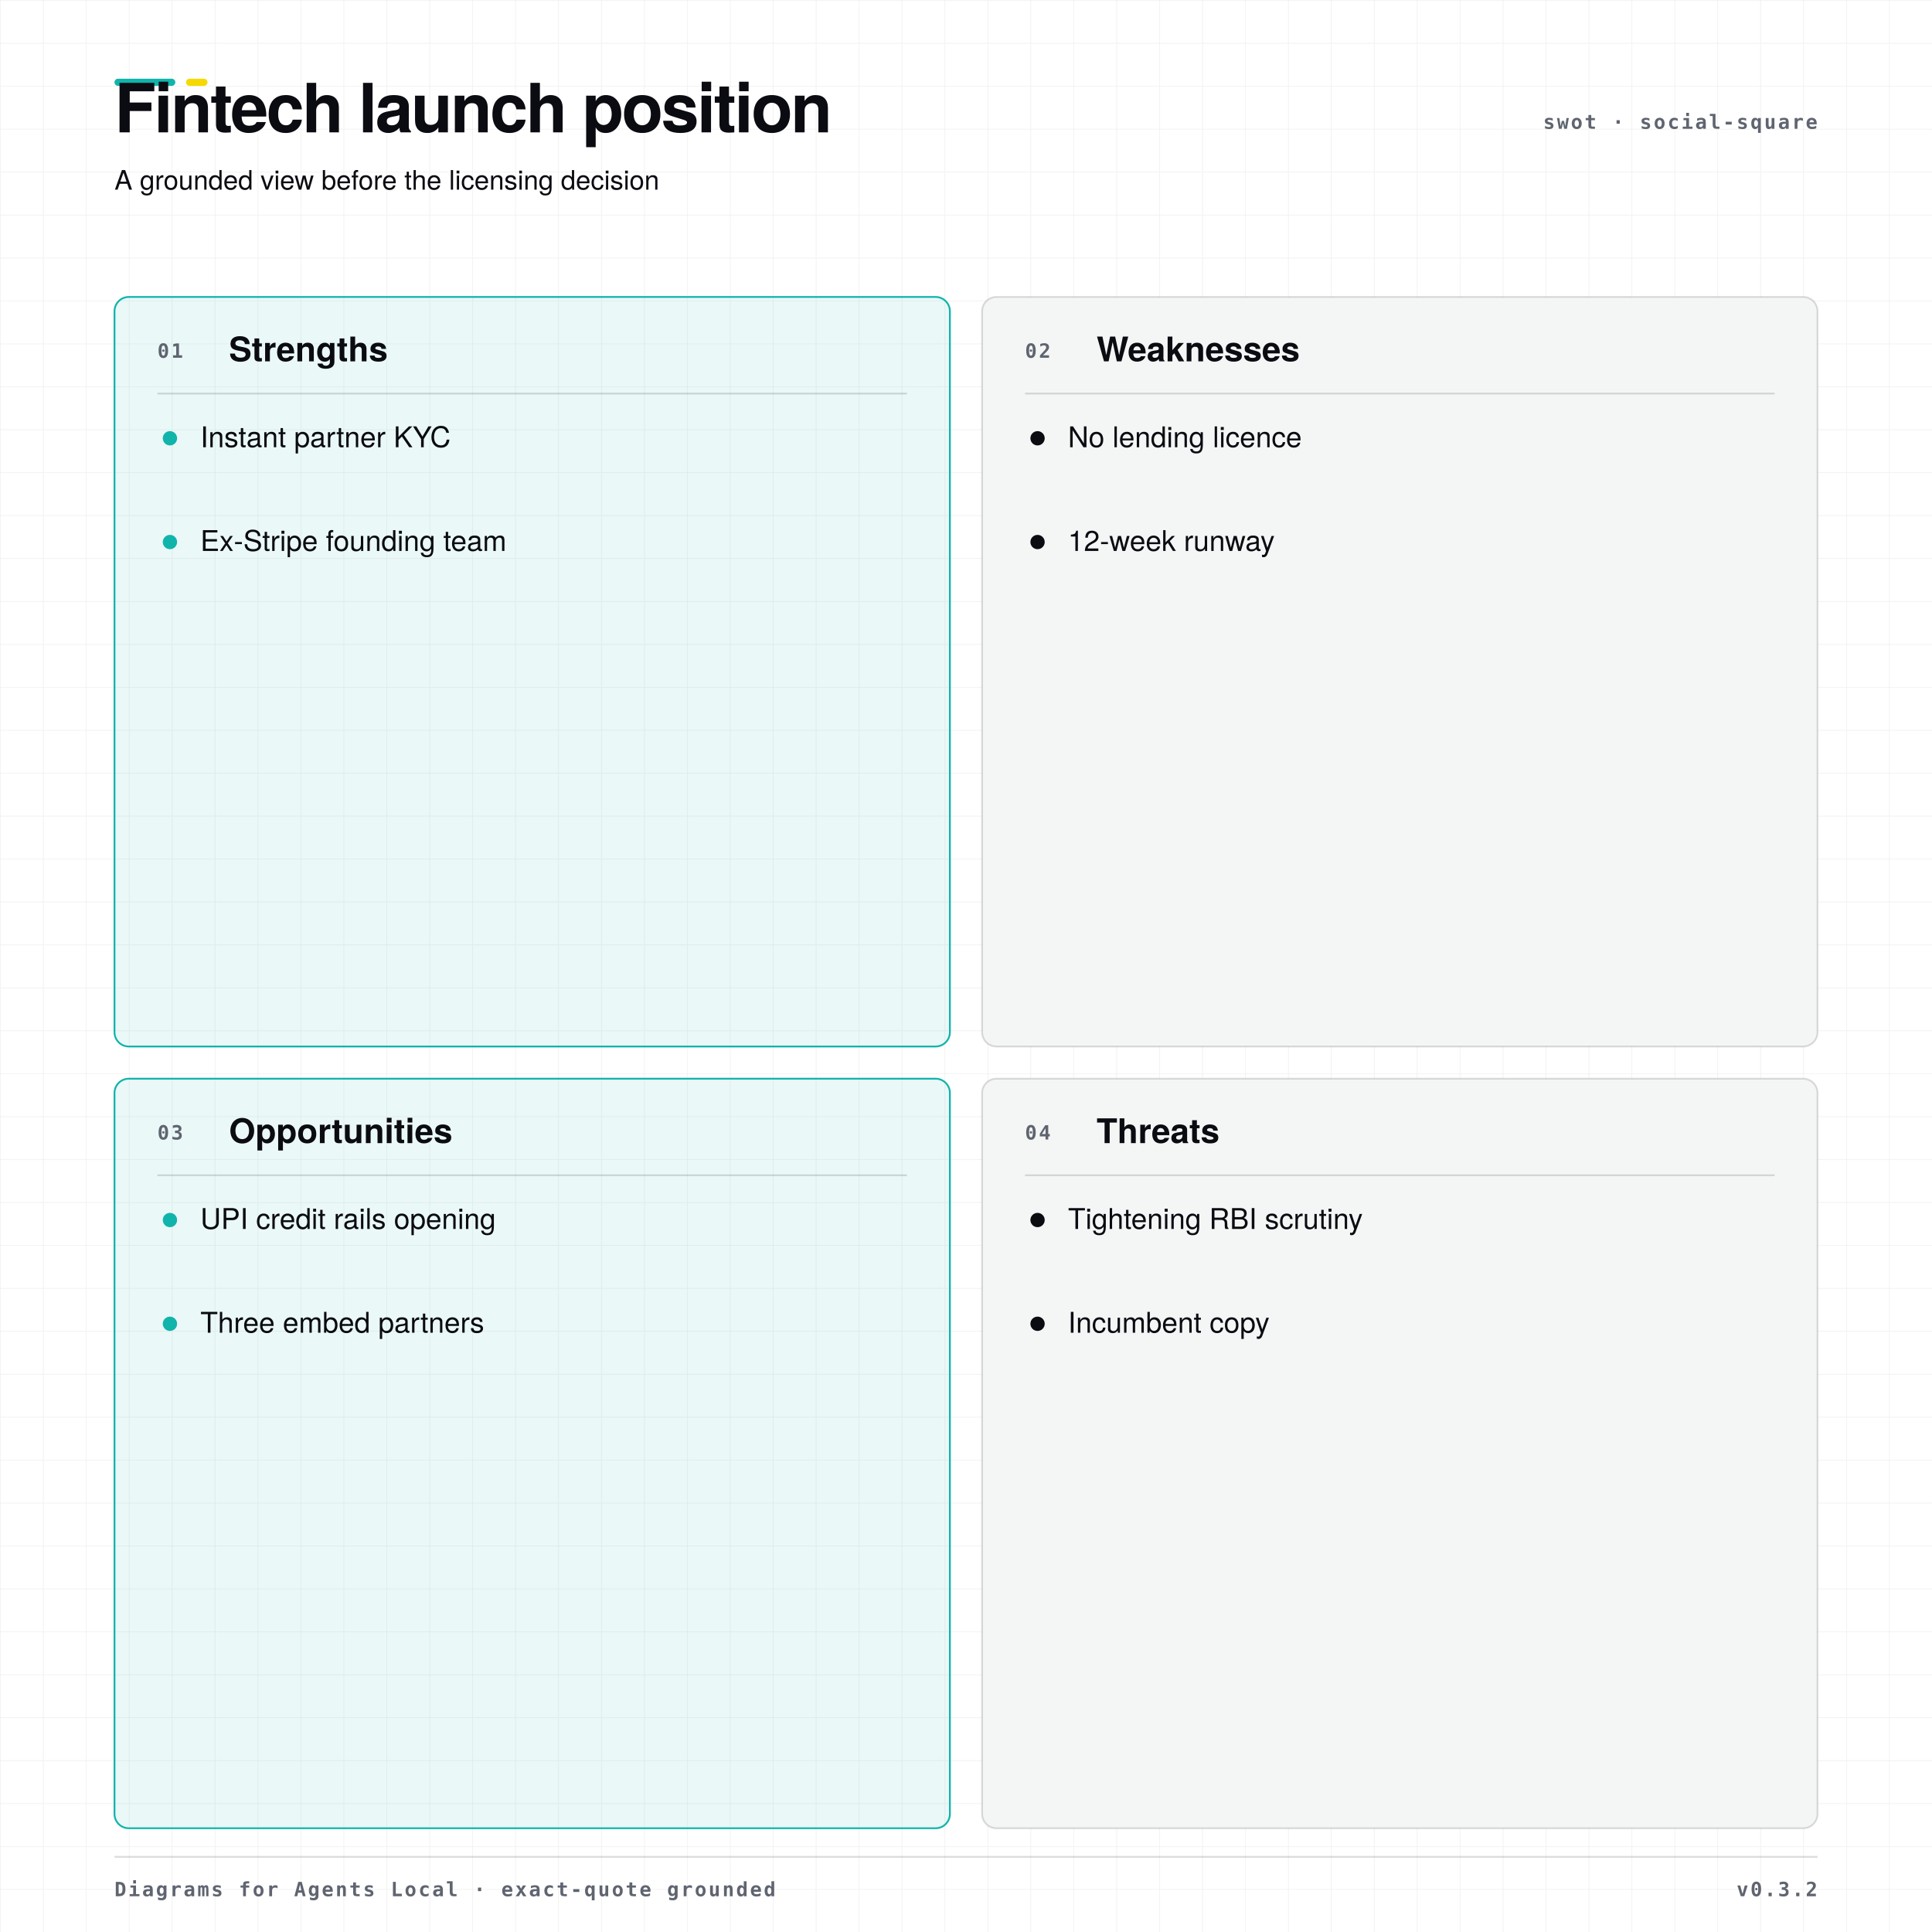
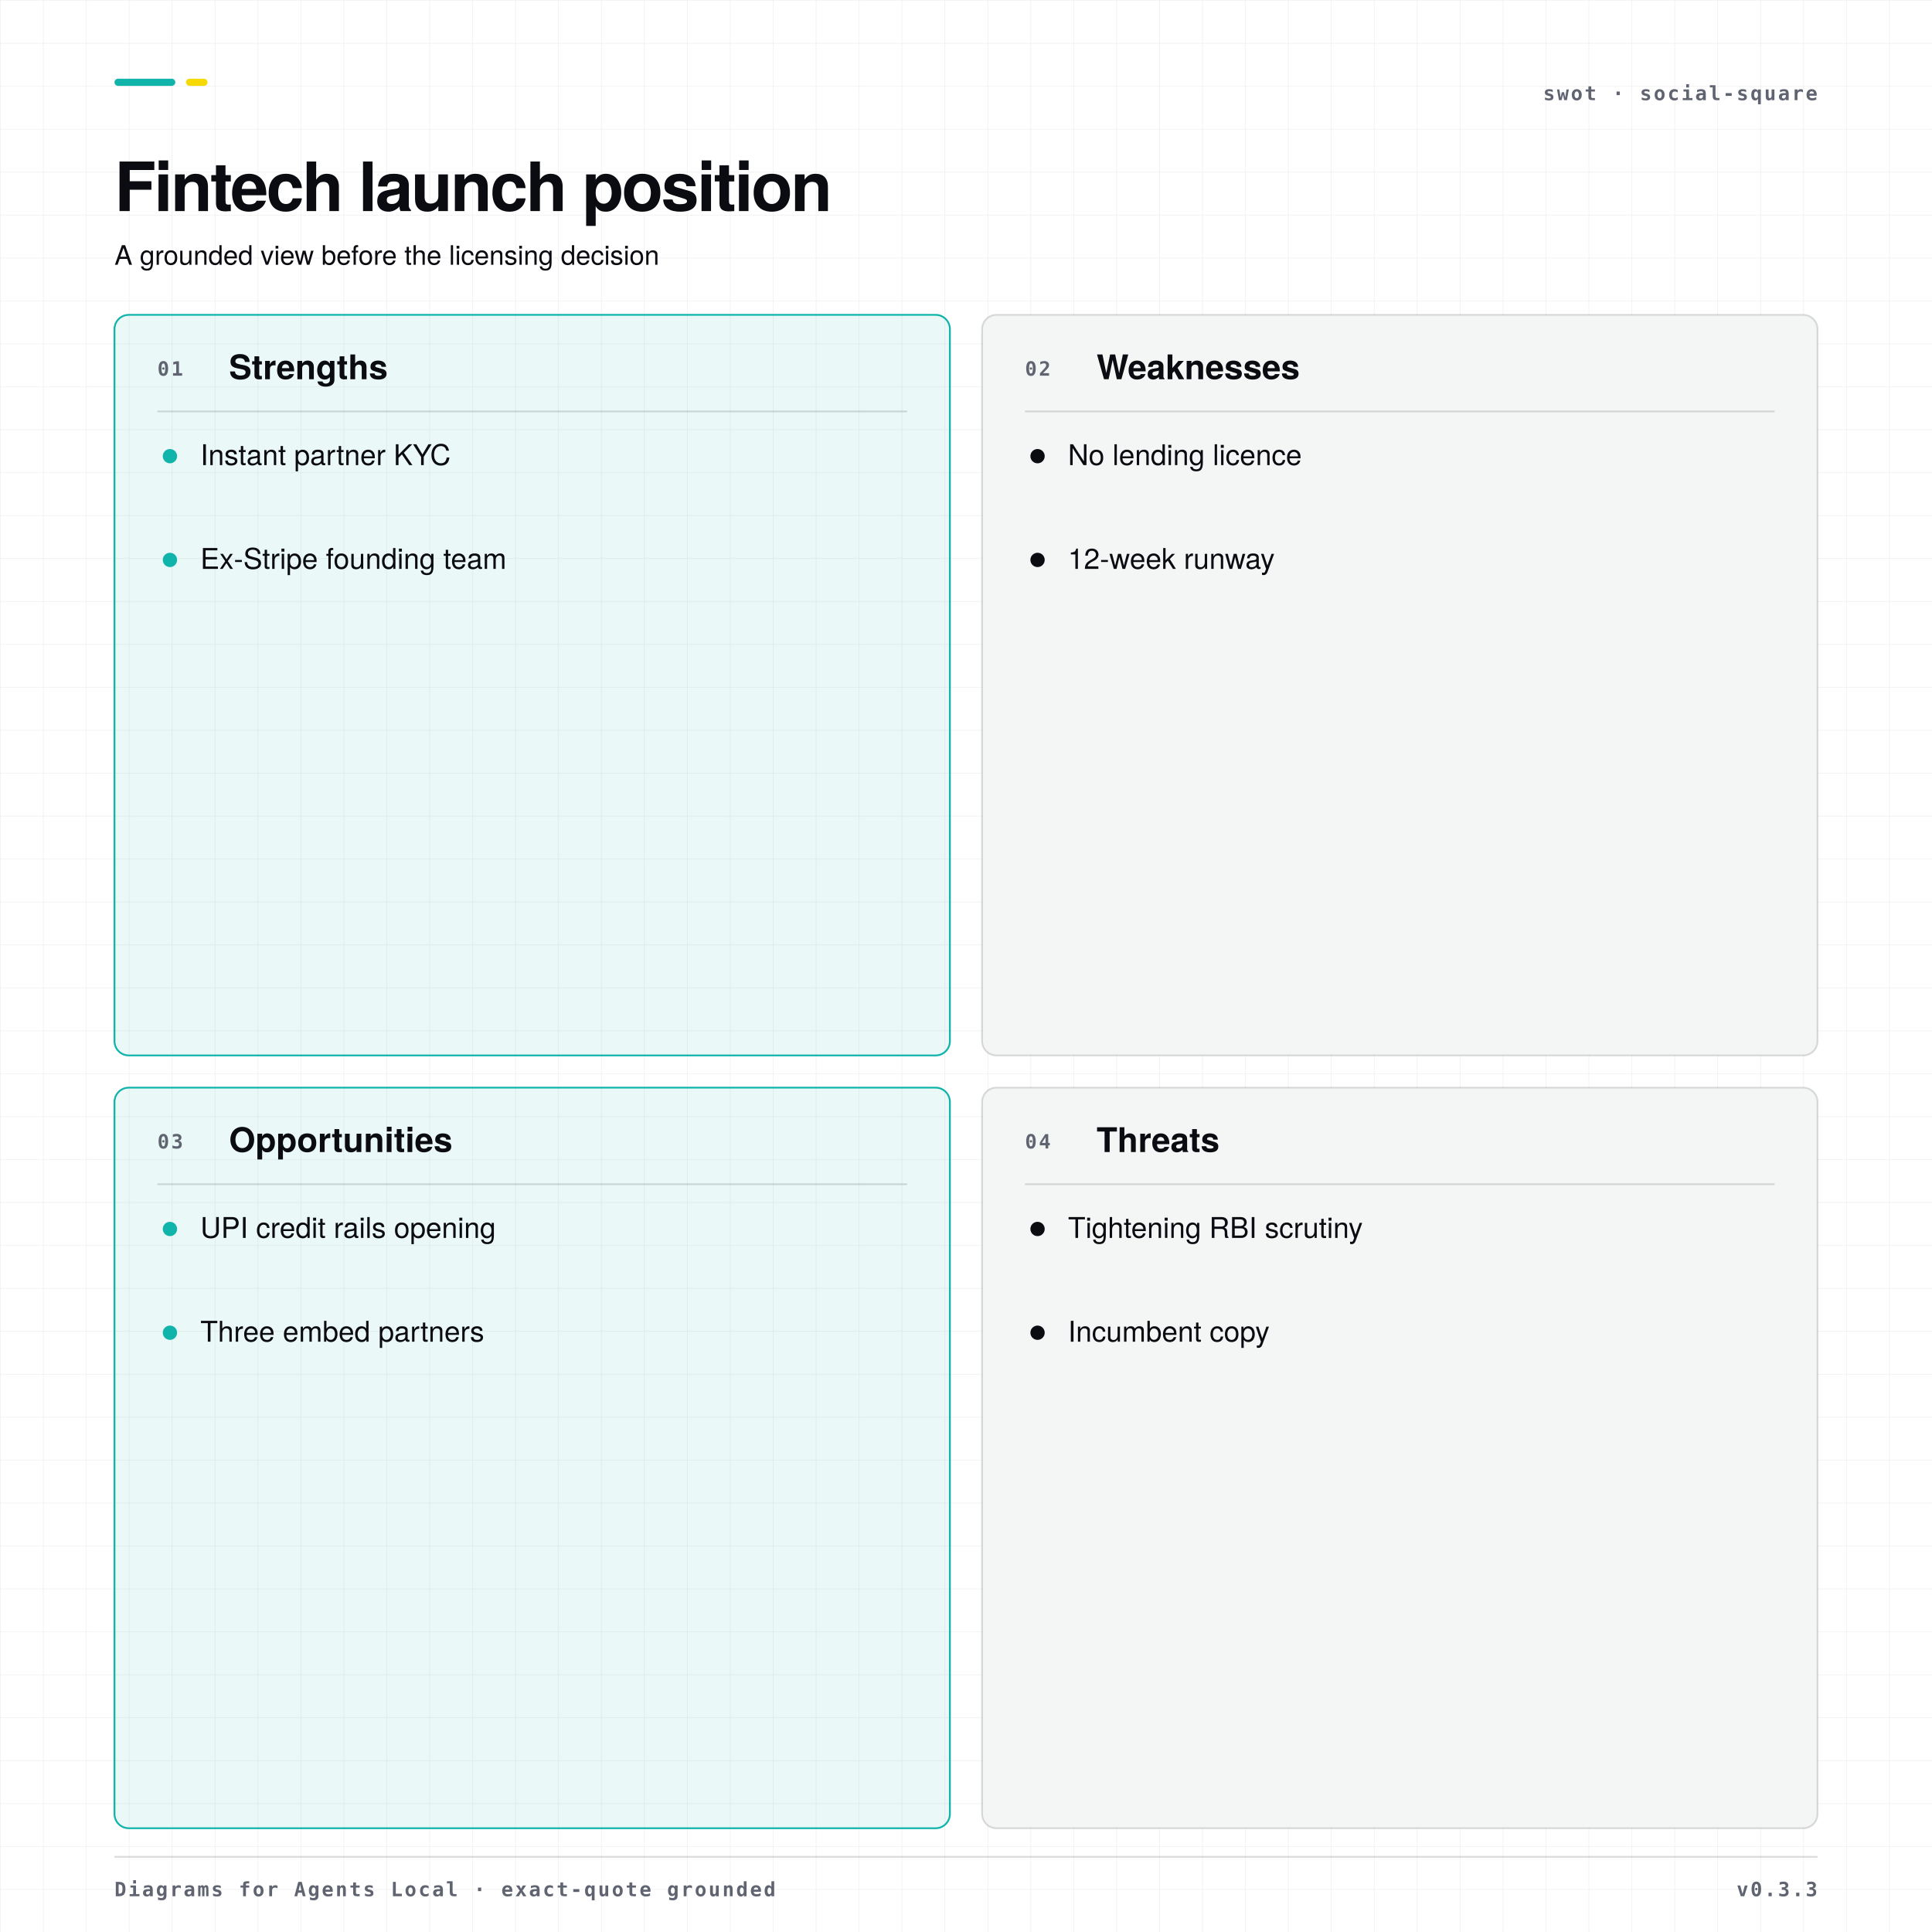
<svg xmlns="http://www.w3.org/2000/svg" role="img" aria-labelledby="diagrams-for-agents-title diagrams-for-agents-desc" viewBox="0 0 1080 1080" width="1080" height="1080" data-diagrams-for-agents-family="swot">
  <style>
    :root{--paper:#ffffff;--paper-2:#f4f6f5;--ink:#0b0b12;--muted:#5f6470;--accent:#10b4ab;--accent-2:#f5d900;--accent-soft:#10b4ab1c;--rule:#0b0b1220;--rule-strong:#0b0b125c}
    text{font-family:Avenir Next, Helvetica Neue, sans-serif;fill:#0b0b12}
    .eyebrow,.axis,.edge-label,.meta{font-family:ui-monospace,SFMono-Regular,Menlo,monospace;text-transform:uppercase;letter-spacing:.1em;fill:#5f6470}
    .eyebrow{font-size:11px;font-weight:700}.meta{font-size:9px;font-weight:620;letter-spacing:.06em}.axis{font-size:11px;font-weight:650}.edge-label{font-size:10px;font-weight:650}
  </style>
  <defs>
    <marker id="arrow" markerWidth="8" markerHeight="6" refX="7" refY="3" orient="auto">
      <path d="M0 0L8 3L0 6Z" fill="#5f6470" />
    </marker>
    <pattern id="paper-grid" width="24" height="24" patternUnits="userSpaceOnUse">
      <path d="M24 0H0V24" fill="none" stroke="#0b0b1224" stroke-width=".65" />
    </pattern>
  </defs>
  <rect width="100%" height="100%" fill="#ffffff" />
  <rect width="100%" height="100%" fill="url(#paper-grid)" opacity=".44" />
  <rect x="64" y="44" width="34" height="4" rx="2" fill="#10b4ab" />
  <rect x="104" y="44" width="12" height="4" rx="2" fill="#f5d900" />
-   <text x="64" y="74" font-family="Avenir Next, Helvetica Neue, sans-serif" font-size="38" font-weight="760" letter-spacing="-.03em">Fintech launch position</text>
-   <text x="64" y="106" font-size="15" fill="#5f6470">A grounded view before the licensing decision</text>
-   <text x="1016" y="72" text-anchor="end" class="eyebrow">swot · social-square</text>
+   <text font-family="Avenir Next, Helvetica Neue, sans-serif" letter-spacing="-.03em" x="64" y="118" text-anchor="start" font-size="38" font-weight="760" fill="#0b0b12" class="diagram-title">
+     <tspan x="64" dy="0">Fintech launch position</tspan>
+   </text>
+   <text x="64" y="148" text-anchor="start" font-size="15" font-weight="500" fill="#5f6470" class="diagram-subtitle">
+     <tspan x="64" dy="0">A grounded view before the licensing decision</tspan>
+   </text>
+   <text x="1016" y="56" text-anchor="end" class="eyebrow">swot · social-square</text>
  <g>
-     <rect x="64" y="166" width="467" height="419" rx="8" fill="#10b4ab16" stroke="#10b4ab" />
-     <text x="88" y="200" class="eyebrow">01</text>
-     <text x="128" y="202" font-size="19" font-weight="700">Strengths</text>
-     <line x1="88" y1="220" x2="507" y2="220" stroke="#0b0b1224" />
-     <circle cx="95" cy="245" r="4" fill="#10b4ab" />
-     <text x="112" y="250" text-anchor="start" font-size="16" font-weight="500" fill="#0b0b12" class="">
+     <rect x="64" y="176" width="467" height="414" rx="8" fill="#10b4ab16" stroke="#10b4ab" />
+     <text x="88" y="210" class="eyebrow">01</text>
+     <text x="128" y="212" font-size="19" font-weight="700">Strengths</text>
+     <line x1="88" y1="230" x2="507" y2="230" stroke="#0b0b1224" />
+     <circle cx="95" cy="255" r="4" fill="#10b4ab" />
+     <text x="112" y="260" text-anchor="start" font-size="16" font-weight="500" fill="#0b0b12" class="">
      <tspan x="112" dy="0">Instant partner KYC</tspan>
    </text>
-     <circle cx="95" cy="303" r="4" fill="#10b4ab" />
-     <text x="112" y="308" text-anchor="start" font-size="16" font-weight="500" fill="#0b0b12" class="">
+     <circle cx="95" cy="313" r="4" fill="#10b4ab" />
+     <text x="112" y="318" text-anchor="start" font-size="16" font-weight="500" fill="#0b0b12" class="">
      <tspan x="112" dy="0">Ex-Stripe founding team</tspan>
    </text>
  </g>
  <g>
-     <rect x="549" y="166" width="467" height="419" rx="8" fill="#f4f6f5" stroke="#0b0b1224" />
-     <text x="573" y="200" class="eyebrow">02</text>
-     <text x="613" y="202" font-size="19" font-weight="700">Weaknesses</text>
-     <line x1="573" y1="220" x2="992" y2="220" stroke="#0b0b1224" />
-     <circle cx="580" cy="245" r="4" fill="#0b0b12" />
-     <text x="597" y="250" text-anchor="start" font-size="16" font-weight="500" fill="#0b0b12" class="">
+     <rect x="549" y="176" width="467" height="414" rx="8" fill="#f4f6f5" stroke="#0b0b1224" />
+     <text x="573" y="210" class="eyebrow">02</text>
+     <text x="613" y="212" font-size="19" font-weight="700">Weaknesses</text>
+     <line x1="573" y1="230" x2="992" y2="230" stroke="#0b0b1224" />
+     <circle cx="580" cy="255" r="4" fill="#0b0b12" />
+     <text x="597" y="260" text-anchor="start" font-size="16" font-weight="500" fill="#0b0b12" class="">
      <tspan x="597" dy="0">No lending licence</tspan>
    </text>
-     <circle cx="580" cy="303" r="4" fill="#0b0b12" />
-     <text x="597" y="308" text-anchor="start" font-size="16" font-weight="500" fill="#0b0b12" class="">
+     <circle cx="580" cy="313" r="4" fill="#0b0b12" />
+     <text x="597" y="318" text-anchor="start" font-size="16" font-weight="500" fill="#0b0b12" class="">
      <tspan x="597" dy="0">12-week runway</tspan>
    </text>
  </g>
  <g>
-     <rect x="64" y="603" width="467" height="419" rx="8" fill="#10b4ab16" stroke="#10b4ab" />
-     <text x="88" y="637" class="eyebrow">03</text>
-     <text x="128" y="639" font-size="19" font-weight="700">Opportunities</text>
-     <line x1="88" y1="657" x2="507" y2="657" stroke="#0b0b1224" />
-     <circle cx="95" cy="682" r="4" fill="#10b4ab" />
-     <text x="112" y="687" text-anchor="start" font-size="16" font-weight="500" fill="#0b0b12" class="">
+     <rect x="64" y="608" width="467" height="414" rx="8" fill="#10b4ab16" stroke="#10b4ab" />
+     <text x="88" y="642" class="eyebrow">03</text>
+     <text x="128" y="644" font-size="19" font-weight="700">Opportunities</text>
+     <line x1="88" y1="662" x2="507" y2="662" stroke="#0b0b1224" />
+     <circle cx="95" cy="687" r="4" fill="#10b4ab" />
+     <text x="112" y="692" text-anchor="start" font-size="16" font-weight="500" fill="#0b0b12" class="">
      <tspan x="112" dy="0">UPI credit rails opening</tspan>
    </text>
-     <circle cx="95" cy="740" r="4" fill="#10b4ab" />
-     <text x="112" y="745" text-anchor="start" font-size="16" font-weight="500" fill="#0b0b12" class="">
+     <circle cx="95" cy="745" r="4" fill="#10b4ab" />
+     <text x="112" y="750" text-anchor="start" font-size="16" font-weight="500" fill="#0b0b12" class="">
      <tspan x="112" dy="0">Three embed partners</tspan>
    </text>
  </g>
  <g>
-     <rect x="549" y="603" width="467" height="419" rx="8" fill="#f4f6f5" stroke="#0b0b1224" />
-     <text x="573" y="637" class="eyebrow">04</text>
-     <text x="613" y="639" font-size="19" font-weight="700">Threats</text>
-     <line x1="573" y1="657" x2="992" y2="657" stroke="#0b0b1224" />
-     <circle cx="580" cy="682" r="4" fill="#0b0b12" />
-     <text x="597" y="687" text-anchor="start" font-size="16" font-weight="500" fill="#0b0b12" class="">
+     <rect x="549" y="608" width="467" height="414" rx="8" fill="#f4f6f5" stroke="#0b0b1224" />
+     <text x="573" y="642" class="eyebrow">04</text>
+     <text x="613" y="644" font-size="19" font-weight="700">Threats</text>
+     <line x1="573" y1="662" x2="992" y2="662" stroke="#0b0b1224" />
+     <circle cx="580" cy="687" r="4" fill="#0b0b12" />
+     <text x="597" y="692" text-anchor="start" font-size="16" font-weight="500" fill="#0b0b12" class="">
      <tspan x="597" dy="0">Tightening RBI scrutiny</tspan>
    </text>
-     <circle cx="580" cy="740" r="4" fill="#0b0b12" />
-     <text x="597" y="745" text-anchor="start" font-size="16" font-weight="500" fill="#0b0b12" class="">
+     <circle cx="580" cy="745" r="4" fill="#0b0b12" />
+     <text x="597" y="750" text-anchor="start" font-size="16" font-weight="500" fill="#0b0b12" class="">
      <tspan x="597" dy="0">Incumbent copy</tspan>
    </text>
  </g>
  <line x1="64" y1="1038" x2="1016" y2="1038" stroke="#0b0b1224" />
  <text x="64" y="1060" class="eyebrow">Diagrams for Agents Local · exact-quote grounded</text>
-   <text x="1016" y="1060" text-anchor="end" class="eyebrow">v0.3.2</text>
+   <text x="1016" y="1060" text-anchor="end" class="eyebrow">v0.3.3</text>
</svg>
